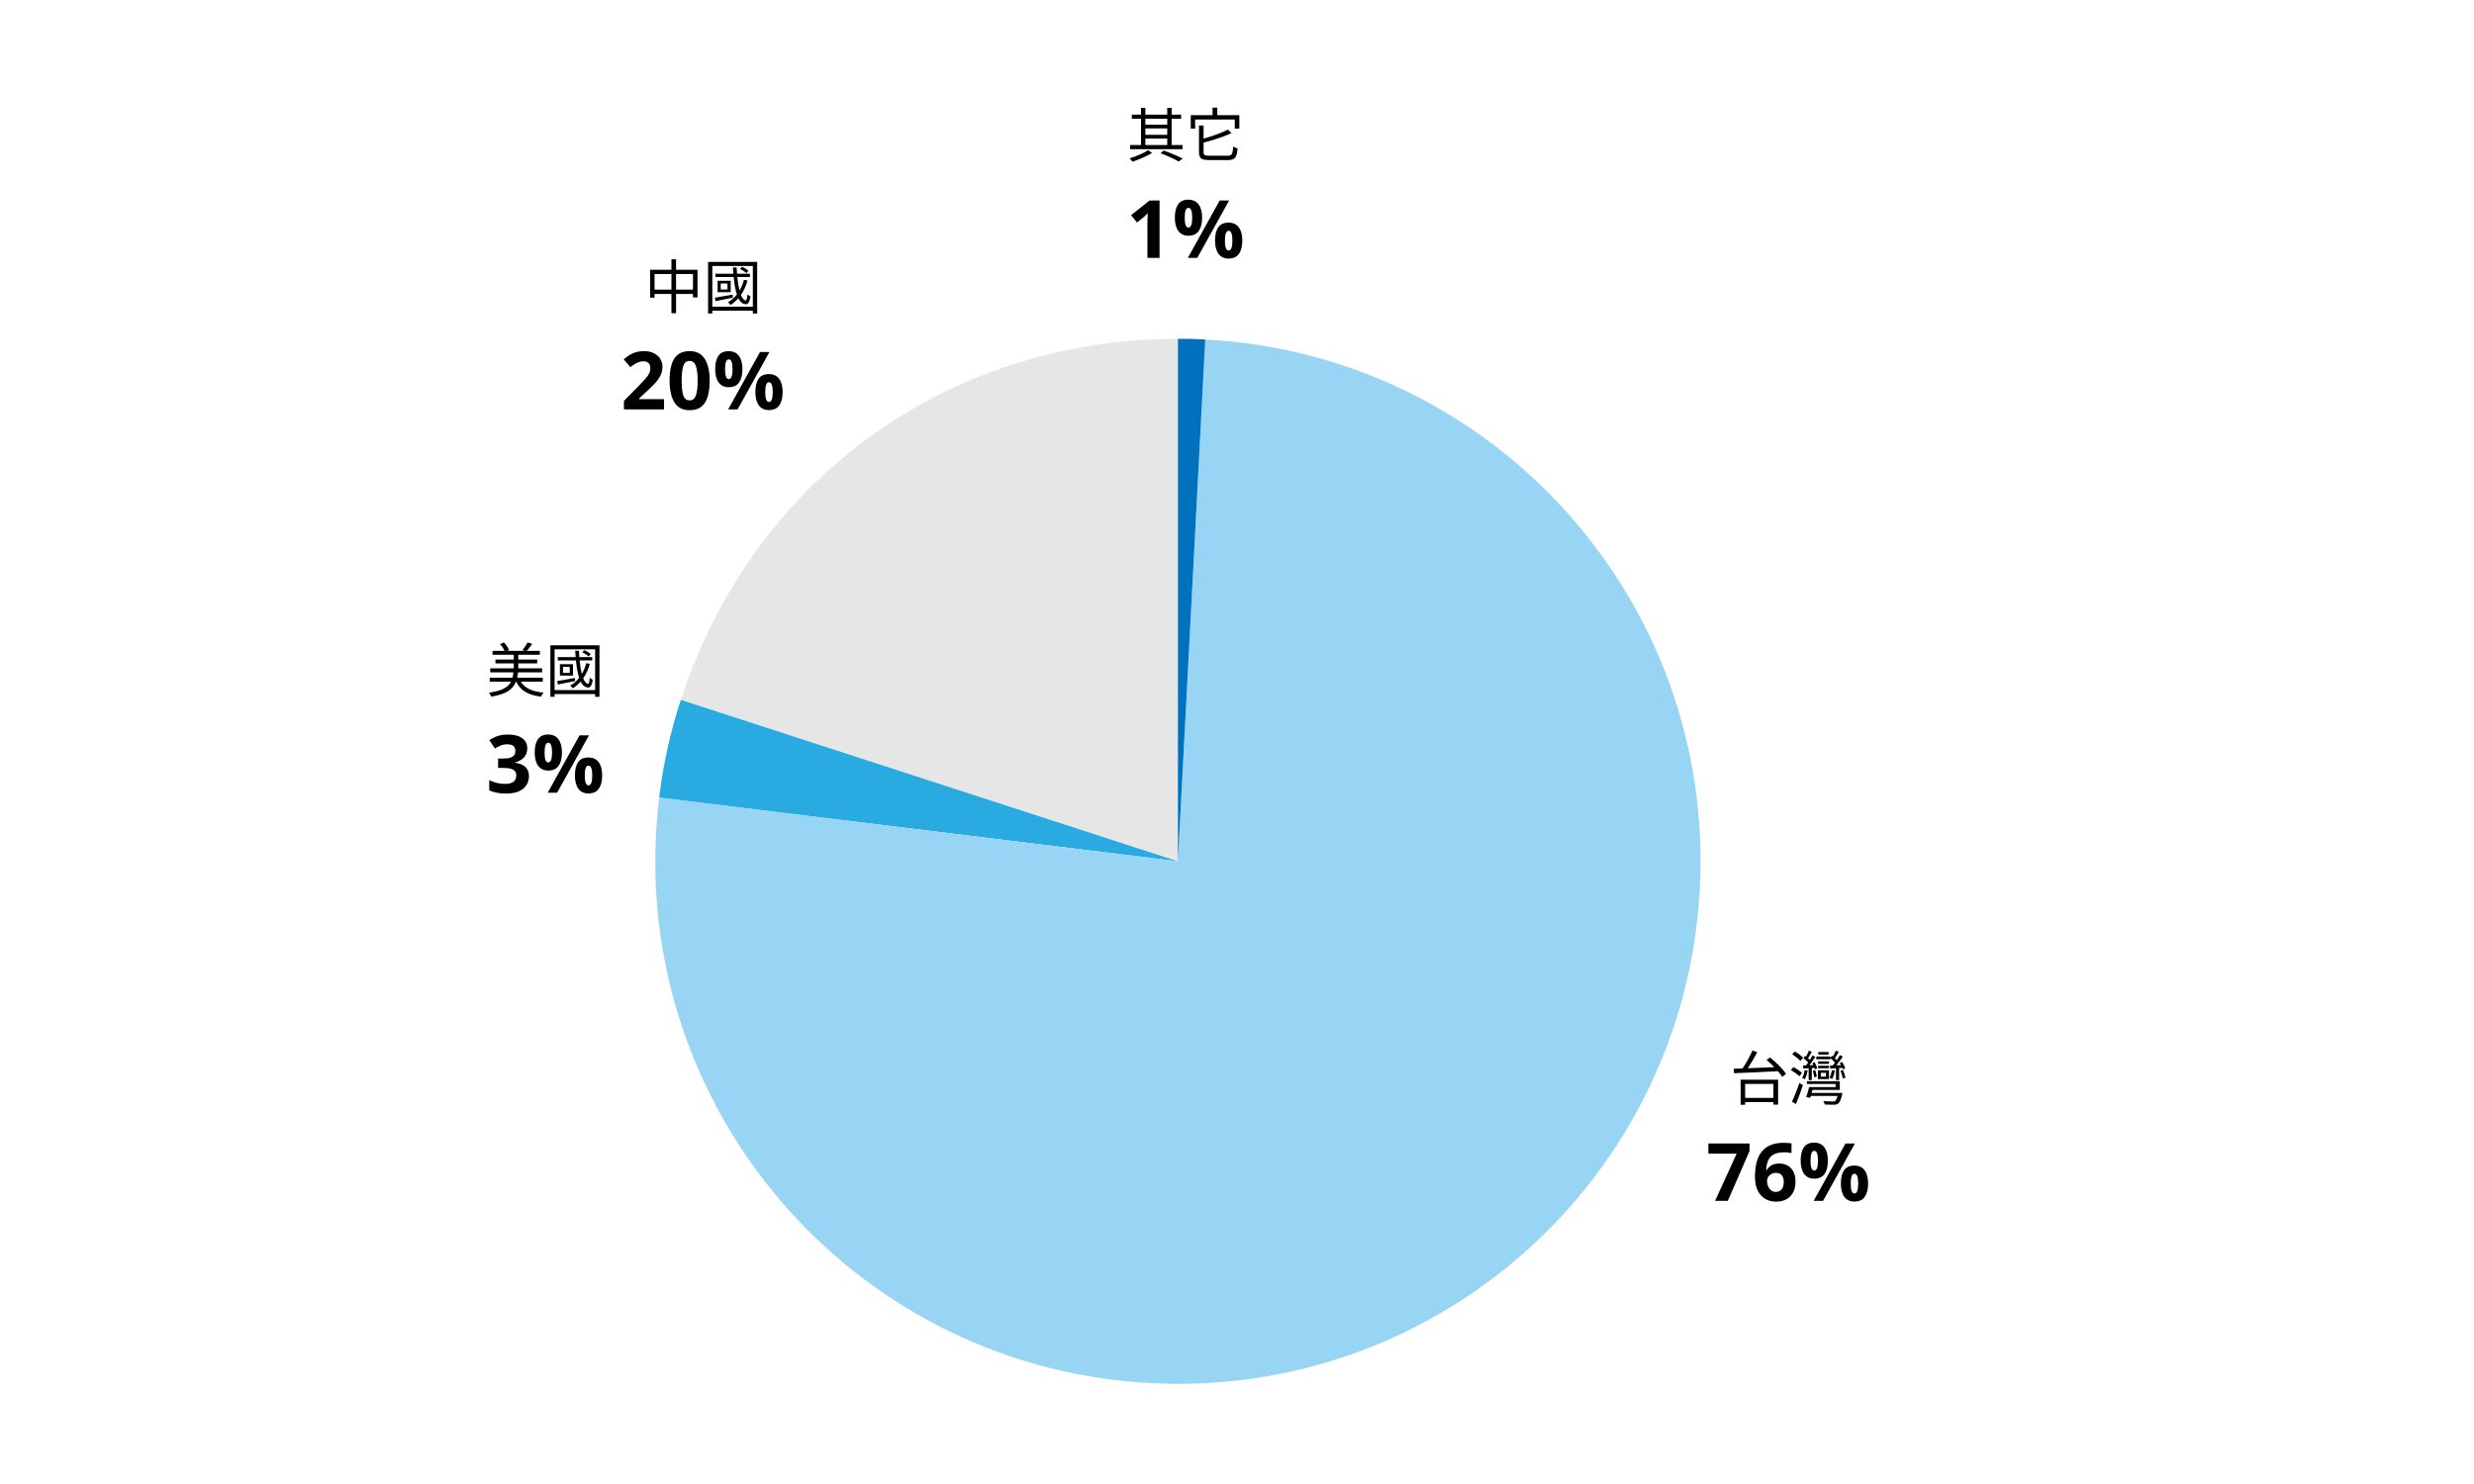
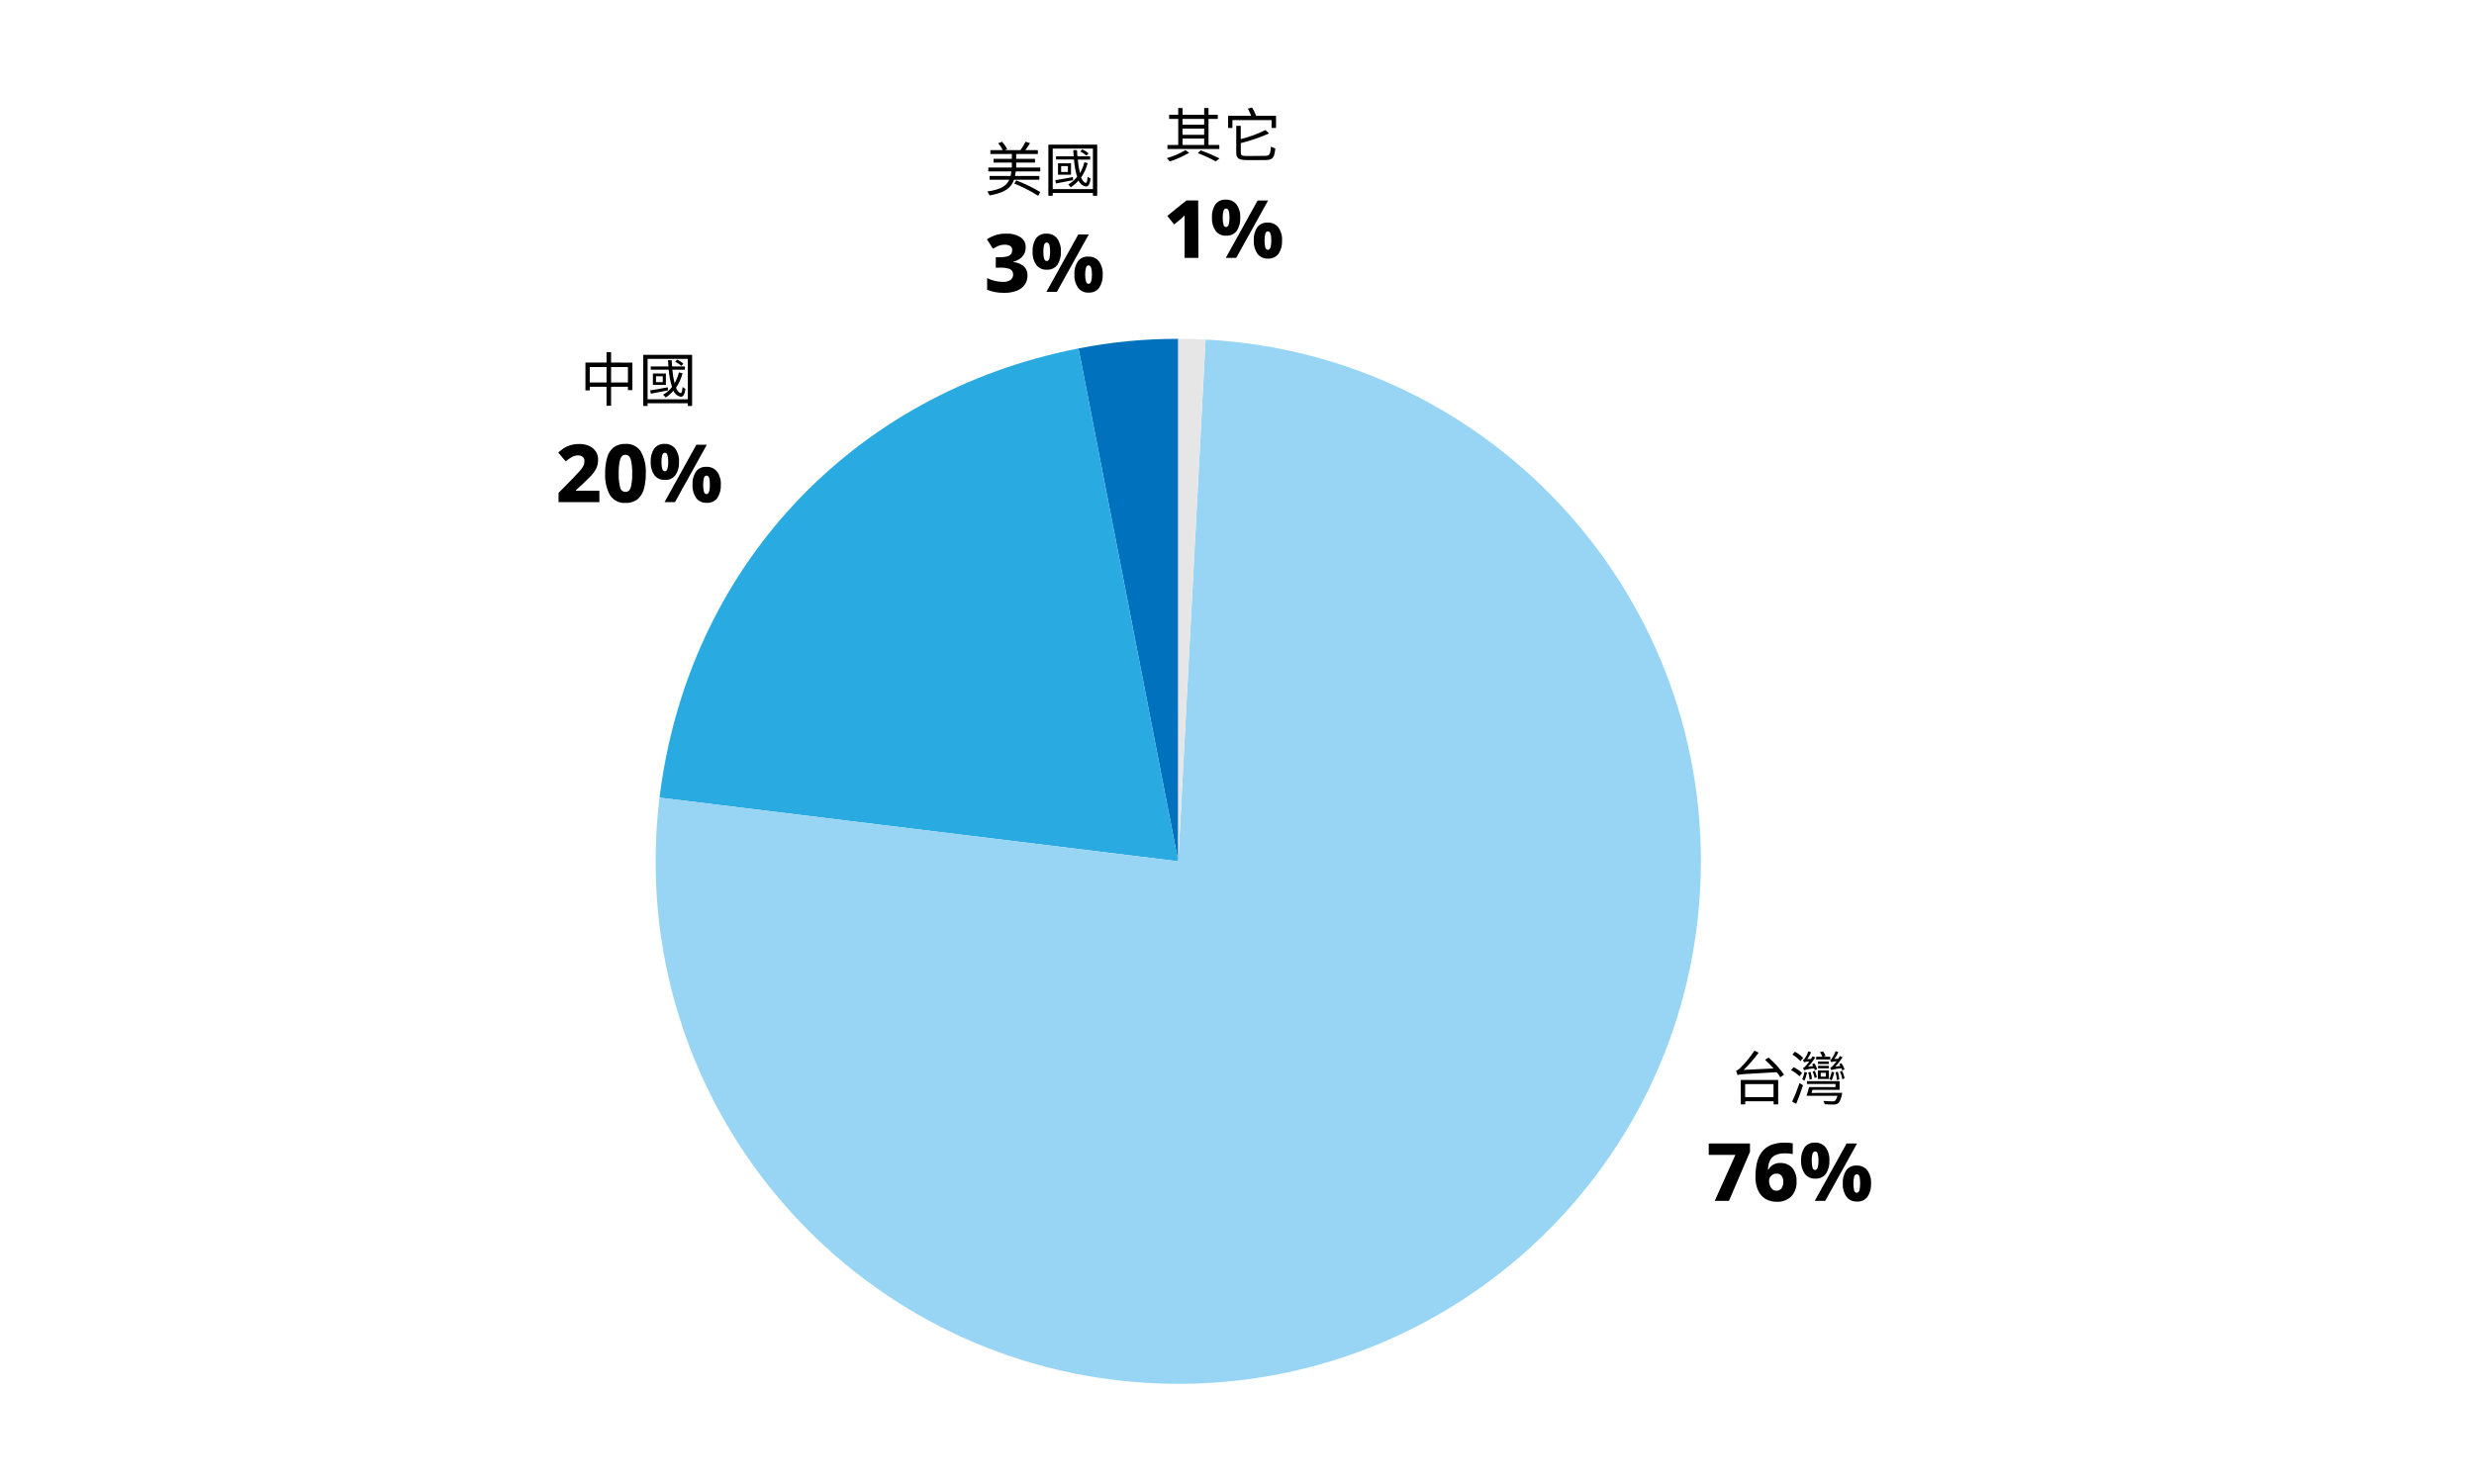
<svg xmlns="http://www.w3.org/2000/svg" viewBox="0 0 800 480">
  <defs>
-     <style>.a{fill:#e6e6e6;}.b{fill:#29abe2;}.c{fill:#98d5f4;}.d{fill:#0071bc;}.e{font-size:26px;font-family:NotoSans-ExtraBold, Noto Sans;font-weight:800;}.f{font-size:19px;font-family:SourceHanSansTW-Regular-B5pc-H, Source Han Sans TW;}</style>
+     <style>.a{fill:#0071bc;}.b{fill:#29abe2;}.c{fill:#98d5f4;}.d{fill:#e6e6e6;}</style>
  </defs>
-   <path class="a" d="M380.89,278.59,220.17,226.37c23.07-71,86.05-116.77,160.72-116.77Z" />
-   <path class="b" d="M380.89,278.59,213.15,258a163,163,0,0,1,7-31.63Z" />
-   <path class="c" d="M380.89,278.59l8.84-168.76a169,169,0,1,1-177.6,159.92c.19-3.73.57-8.05,1-11.75Z" />
-   <path class="d" d="M380.89,278.59v-169c3.73,0,5.12,0,8.84.23Z" />
-   <text class="e" transform="translate(364.22 83.41)">1%</text>
-   <text class="e" transform="translate(200.71 132.41)">20%</text>
-   <text class="e" transform="translate(157.22 256.41)">3%</text>
-   <text class="e" transform="translate(551.71 388.41)">76%</text>
-   <text class="f" transform="translate(364.41 50.81)">其它</text>
-   <text class="f" transform="translate(208.41 99.81)">中國</text>
-   <text class="f" transform="translate(157.41 223.81)">美國</text>
-   <text class="f" transform="translate(559.41 355.81)">台灣</text>
+   <path class="a" d="M381,278.59,348.75,112.7A164,164,0,0,1,381,109.6Z" />
+   <path class="b" d="M381,278.59,213.27,258c9.09-74.11,62.19-131,135.48-145.3Z" />
+   <path class="c" d="M381,278.59l8.84-168.76a169,169,0,1,1-177.6,159.92c.19-3.73.57-8.05,1-11.75Z" />
+   <path class="d" d="M381,278.59v-169c3.73,0,5.12,0,8.84.23Z" />
+   <path d="M387.53,83.41h-4.47v-10c0-.23,0-.56,0-1s0-.93,0-1.43,0-1,0-1.36a5.92,5.92,0,0,1-.57.61c-.25.24-.47.44-.68.62l-2.13,1.74-2.21-2.76,6.16-5h3.82Z" />
+   <path d="M396.42,64.58a4.12,4.12,0,0,1,3.41,1.53,6.68,6.68,0,0,1,1.22,4.27,7.15,7.15,0,0,1-1.14,4.31,4.07,4.07,0,0,1-3.49,1.54,4,4,0,0,1-3.33-1.54,6.94,6.94,0,0,1-1.19-4.31A7.06,7.06,0,0,1,393,66.11,3.93,3.93,0,0,1,396.42,64.58Zm.05,2.87c-.39,0-.68.25-.84.75a7.31,7.31,0,0,0-.25,2.21,7.67,7.67,0,0,0,.25,2.24c.16.52.45.78.84.78s.69-.26.85-.78a8,8,0,0,0,.25-2.24,7.65,7.65,0,0,0-.25-2.21C397.16,67.7,396.87,67.45,396.47,67.45Zm13.58-2.6-10.3,18.56h-3.38l10.3-18.56ZM409.94,72a4.12,4.12,0,0,1,3.41,1.52,6.68,6.68,0,0,1,1.22,4.27,7.17,7.17,0,0,1-1.14,4.31,4.07,4.07,0,0,1-3.49,1.54,3.94,3.94,0,0,1-3.32-1.54,6.9,6.9,0,0,1-1.2-4.31,7.06,7.06,0,0,1,1.12-4.27A3.92,3.92,0,0,1,409.94,72Zm.06,2.83c-.4,0-.69.26-.85.78a9.89,9.89,0,0,0,0,4.42c.16.52.45.78.85.78.72,0,1.09-1,1.09-3S410.72,74.83,410,74.83Z" />
+   <path d="M193.83,162.41H180.62v-3l4.6-4.65c.94-1,1.68-1.77,2.24-2.4a7.61,7.61,0,0,0,1.18-1.65,3.43,3.43,0,0,0,.35-1.52,1.73,1.73,0,0,0-.58-1.44,2.37,2.37,0,0,0-1.47-.46,4.15,4.15,0,0,0-1.94.5,11.77,11.77,0,0,0-2.07,1.43l-2.42-2.84a17.73,17.73,0,0,1,1.72-1.36,8,8,0,0,1,2.15-1,9.55,9.55,0,0,1,3-.41,7.33,7.33,0,0,1,3.23.67,5.09,5.09,0,0,1,2.08,1.79,4.74,4.74,0,0,1,.72,2.59,6.7,6.7,0,0,1-.59,2.83A10.06,10.06,0,0,1,191,154c-.78.83-1.74,1.76-2.86,2.8l-1.93,1.77v.16h7.6Z" />
+   <path d="M208.83,153.13a17.84,17.84,0,0,1-.64,5.12,6.39,6.39,0,0,1-2.08,3.28,6.05,6.05,0,0,1-3.86,1.14,5.47,5.47,0,0,1-5-2.52,13.33,13.33,0,0,1-1.57-7,18,18,0,0,1,.64-5.14,6.38,6.38,0,0,1,2.08-3.29,6.05,6.05,0,0,1,3.86-1.14,5.47,5.47,0,0,1,5,2.52A13.19,13.19,0,0,1,208.83,153.13Zm-8.76,0a16.6,16.6,0,0,0,.45,4.48,1.77,1.77,0,0,0,1.73,1.5c.85,0,1.42-.5,1.73-1.5a16.6,16.6,0,0,0,.45-4.48,16.89,16.89,0,0,0-.45-4.49c-.31-1-.88-1.52-1.73-1.52s-1.43.51-1.73,1.52A16.89,16.89,0,0,0,200.07,153.13Z" />
+   <path d="M214.94,143.58a4.1,4.1,0,0,1,3.4,1.53,6.62,6.62,0,0,1,1.23,4.27,7.14,7.14,0,0,1-1.15,4.31,4,4,0,0,1-3.48,1.54,4,4,0,0,1-3.33-1.54,6.88,6.88,0,0,1-1.2-4.31,7.13,7.13,0,0,1,1.12-4.27A4,4,0,0,1,214.94,143.58Zm.05,2.87c-.4,0-.68.25-.85.75a7.71,7.71,0,0,0-.24,2.21,8.09,8.09,0,0,0,.24,2.24c.17.52.45.78.85.78s.68-.26.84-.78a7.67,7.67,0,0,0,.25-2.24,7.31,7.31,0,0,0-.25-2.21Q215.59,146.45,215,146.45Zm13.57-2.6-10.29,18.56h-3.38l10.29-18.56Zm-.1,7.15a4.1,4.1,0,0,1,3.4,1.52,6.62,6.62,0,0,1,1.23,4.27,7.17,7.17,0,0,1-1.15,4.31,4,4,0,0,1-3.48,1.54,4,4,0,0,1-3.33-1.54,6.9,6.9,0,0,1-1.2-4.31,7.13,7.13,0,0,1,1.12-4.27A3.94,3.94,0,0,1,228.46,151Zm0,2.83q-.6,0-.84.78a9.89,9.89,0,0,0,0,4.42q.24.78.84.78c.73,0,1.09-1,1.09-3S229.24,153.83,228.51,153.83Z" />
+   <path d="M331.66,80a4.42,4.42,0,0,1-.54,2.24,4.83,4.83,0,0,1-1.47,1.55,6.91,6.91,0,0,1-2,.89v.08a6.1,6.1,0,0,1,3.4,1.37,3.79,3.79,0,0,1,1.2,3,5.19,5.19,0,0,1-.81,2.84,5.48,5.48,0,0,1-2.48,2,10.68,10.68,0,0,1-4.33.75,15.26,15.26,0,0,1-2.95-.26,13.93,13.93,0,0,1-2.48-.75V89.94a11.07,11.07,0,0,0,4.89,1.22,4.37,4.37,0,0,0,2.74-.64,2.16,2.16,0,0,0,.77-1.75,2,2,0,0,0-.37-1.2,2.28,2.28,0,0,0-1.29-.75,9.63,9.63,0,0,0-2.58-.26H322V83.2h1.3a8.17,8.17,0,0,0,2.45-.28,2.32,2.32,0,0,0,1.21-.8,2,2,0,0,0,.35-1.15c0-1.22-.8-1.82-2.39-1.82a5.22,5.22,0,0,0-2.28.47,17.3,17.3,0,0,0-1.55.8l-1.95-3a11.1,11.1,0,0,1,2.6-1.31,10.91,10.91,0,0,1,3.7-.54A7.9,7.9,0,0,1,330,76.73,3.68,3.68,0,0,1,331.66,80Z" />
+   <path d="M338.42,75.58a4.12,4.12,0,0,1,3.41,1.53,6.68,6.68,0,0,1,1.22,4.27,7.15,7.15,0,0,1-1.14,4.31,4.07,4.07,0,0,1-3.49,1.54,4,4,0,0,1-3.33-1.54,6.94,6.94,0,0,1-1.19-4.31A7.06,7.06,0,0,1,335,77.11,3.93,3.93,0,0,1,338.42,75.58Zm.05,2.87c-.39,0-.68.25-.84.75a7.31,7.31,0,0,0-.25,2.21,7.67,7.67,0,0,0,.25,2.24c.16.52.45.78.84.78s.69-.26.85-.78a8,8,0,0,0,.25-2.24,7.65,7.65,0,0,0-.25-2.21C339.16,78.7,338.87,78.45,338.47,78.45Zm13.58-2.6-10.3,18.56h-3.38l10.3-18.56ZM351.94,83a4.12,4.12,0,0,1,3.41,1.52,6.68,6.68,0,0,1,1.22,4.27,7.17,7.17,0,0,1-1.14,4.31,4.07,4.07,0,0,1-3.49,1.54,3.94,3.94,0,0,1-3.32-1.54,6.9,6.9,0,0,1-1.2-4.31,7.06,7.06,0,0,1,1.12-4.27A3.92,3.92,0,0,1,351.94,83Zm.06,2.83c-.4,0-.69.26-.85.78a9.89,9.89,0,0,0,0,4.42c.16.52.45.78.85.78.72,0,1.09-1,1.09-3S352.72,85.83,352,85.83Z" />
+   <path d="M554.49,388.41l6.68-14.87h-8.63v-3.69h13.34v2.7l-6.79,15.86Z" />
+   <path d="M567.65,380.53a21.13,21.13,0,0,1,.23-3.17,12.47,12.47,0,0,1,.82-3,7.87,7.87,0,0,1,1.65-2.47,7.32,7.32,0,0,1,2.73-1.69,11.77,11.77,0,0,1,4.06-.61c.36,0,.8,0,1.31.05a10.16,10.16,0,0,1,1.26.16v3.48c-.35-.07-.72-.12-1.13-.17s-.86-.06-1.37-.06a6.84,6.84,0,0,0-3.27.65,3.75,3.75,0,0,0-1.68,1.84,8.08,8.08,0,0,0-.58,2.79h.15a4.66,4.66,0,0,1,1.43-1.54,4.25,4.25,0,0,1,2.42-.62,4.92,4.92,0,0,1,3.85,1.56,6.36,6.36,0,0,1,1.4,4.39A6.47,6.47,0,0,1,579.2,387a6.33,6.33,0,0,1-4.69,1.72,7,7,0,0,1-3.5-.87,6.05,6.05,0,0,1-2.45-2.68A10.11,10.11,0,0,1,567.65,380.53Zm6.78,4.6a2,2,0,0,0,1.6-.7,3.3,3.3,0,0,0,.61-2.21,3.1,3.1,0,0,0-.52-1.9,1.93,1.93,0,0,0-1.64-.7,2.26,2.26,0,0,0-1.79.73,2.34,2.34,0,0,0-.65,1.59,4.54,4.54,0,0,0,.26,1.49,2.94,2.94,0,0,0,.79,1.22A1.93,1.93,0,0,0,574.43,385.13Z" />
+   <path d="M586.94,369.58a4.1,4.1,0,0,1,3.4,1.53,6.62,6.62,0,0,1,1.22,4.27,7.15,7.15,0,0,1-1.14,4.31,4,4,0,0,1-3.48,1.54,4,4,0,0,1-3.33-1.54,6.88,6.88,0,0,1-1.2-4.31,7.13,7.13,0,0,1,1.12-4.27A4,4,0,0,1,586.94,369.58Zm0,2.87c-.4,0-.68.25-.85.75a7.71,7.71,0,0,0-.24,2.21,8,8,0,0,0,.24,2.23c.17.53.45.79.85.79s.68-.26.84-.79a7.55,7.55,0,0,0,.25-2.23,7.31,7.31,0,0,0-.25-2.21Q587.59,372.45,587,372.45Zm13.57-2.6-10.3,18.56h-3.38l10.3-18.56Zm-.1,7.15a4.1,4.1,0,0,1,3.4,1.52,6.62,6.62,0,0,1,1.22,4.27,7.17,7.17,0,0,1-1.14,4.31,4,4,0,0,1-3.48,1.54,4,4,0,0,1-3.33-1.54,6.9,6.9,0,0,1-1.2-4.31,7.13,7.13,0,0,1,1.12-4.27A3.94,3.94,0,0,1,600.46,377Zm0,2.83c-.4,0-.68.26-.85.78a10.3,10.3,0,0,0,0,4.42c.17.52.45.78.85.78.73,0,1.09-1,1.09-3S601.24,379.83,600.51,379.83Z" />
+   <path d="M384.54,49.42a33.19,33.19,0,0,1-6.28,2.81,9.93,9.93,0,0,0-.93-1.08,25,25,0,0,0,6-2.6Zm9.75-1.22H377.51V46.89H381V38.46h-2.94V37.13H381V34.94h1.39v2.19h7V34.94h1.4v2.19h3v1.33h-3v8.43h3.48Zm-11.91-9.74v1.88h7V38.46Zm0,5.15h7v-2h-7Zm0,3.28h7V44.82h-7Zm5.87,1.75a47.91,47.91,0,0,1,6.1,2.62l-1.26.93a41,41,0,0,0-5.79-2.66Z" />
+   <path d="M412.62,37.47v3.91h-1.44V38.84H398.51v2.54h-1.39V37.47h7.47a14,14,0,0,0-1.08-2.32l1.36-.38a14.83,14.83,0,0,1,1.3,2.63l-.25.07Zm-3.55,12.94c1.5,0,1.71-.48,1.9-3a5.06,5.06,0,0,0,1.41.58c-.27,3-.82,3.78-3.29,3.78h-5.87c-2.68,0-3.46-.53-3.46-2.56V40.7h1.45V45a40,40,0,0,0,8-2.94l1.15,1.1a52.33,52.33,0,0,1-9.13,3.12v3c0,1,.32,1.18,2,1.18Z" />
+   <path d="M204.49,117.29v8.89h-1.44V125.1H197.6v6.15h-1.47V125.1H190.7v1.17h-1.39v-9h6.82v-3.38h1.47v3.38Zm-8.36,6.42v-5H190.7v5Zm6.92,0v-5H197.6v5Z" />
+   <path d="M223.8,114.78v16.53h-1.39v-.88h-13v.88H208V114.78Zm-1.39,14.38V116.07h-13v13.09ZM216,126.27c-2,.38-4,.78-5.55,1.07l-.19-1.07c1.45-.22,3.55-.6,5.68-1Zm4.71-5.52a14.7,14.7,0,0,1-2.11,4.65c.4,1,.91,1.65,1.54,1.75.27.07.46-.74.59-2a3.63,3.63,0,0,0,.91.63c-.25,2.07-.89,2.83-1.88,2.45a3.08,3.08,0,0,1-2-1.84,12.05,12.05,0,0,1-2.5,2.18,7,7,0,0,0-.84-.89,10.08,10.08,0,0,0,2.87-2.49,27.41,27.41,0,0,1-1.05-5.61h-5.81v-1.06h5.72q-.09-1-.15-2h1.21l.12,2h4.14v1.06h-4.05a26.42,26.42,0,0,0,.71,4.37,13.13,13.13,0,0,0,1.4-3.49Zm-5.39.07v3.69h-4.2v-3.69Zm-1,.89h-2.19v1.9h2.19Zm6-3.36a7.6,7.6,0,0,0-2-1.33l.66-.7a7.84,7.84,0,0,1,2,1.29Z" />
+   <path d="M336.38,54.19v1.25h-7.92a12.58,12.58,0,0,1-.23,1.47h7.85v1.23h-8.19c-.89,2.6-2.92,4.22-7.9,5.07a4.84,4.84,0,0,0-.74-1.27c4.39-.63,6.25-1.84,7.1-3.8H320V56.91h6.78a10.71,10.71,0,0,0,.25-1.47h-7.45V54.19h7.62v-1.6h-5.91V51.36h5.91V49.82h-6.95V48.55h4a10.87,10.87,0,0,0-1.47-2.21l1.22-.49a9.31,9.31,0,0,1,1.67,2.39l-.68.31h5a21.39,21.39,0,0,0,1.64-2.7l1.44.44c-.46.78-1,1.59-1.52,2.26h4.05v1.27h-7v1.54h6.08v1.23h-6.08v1.6Zm-7.77,4.16a47.69,47.69,0,0,1,7.76,3.76l-.67,1.22A45.23,45.23,0,0,0,328,59.39Z" />
+   <path d="M354.8,46.78V63.31h-1.39v-.88h-13v.88H339V46.78Zm-1.39,14.38V48.07h-13V61.16ZM347,58.27c-2,.38-4,.78-5.55,1.07l-.19-1.07c1.45-.22,3.55-.6,5.68-1Zm4.71-5.52a14.7,14.7,0,0,1-2.11,4.65c.4,1,.91,1.65,1.54,1.75.27.07.46-.74.59-2a3.63,3.63,0,0,0,.91.63c-.25,2.07-.89,2.83-1.88,2.45a3.08,3.08,0,0,1-2-1.84,12.05,12.05,0,0,1-2.5,2.18,7,7,0,0,0-.84-.89,10.08,10.08,0,0,0,2.87-2.49,27.41,27.41,0,0,1-1-5.61h-5.81V50.56h5.72q-.09-1-.15-2h1.21q.06,1,.12,2h4.14v1.06h-4a26.42,26.42,0,0,0,.71,4.37,13.13,13.13,0,0,0,1.4-3.49Zm-5.39.07v3.69h-4.2V52.82Zm-1,.89h-2.19v1.9h2.19Zm6-3.36a7.6,7.6,0,0,0-2-1.33l.66-.7A7.84,7.84,0,0,1,352,49.61Z" />
+   <path d="M571.89,342.07a30.42,30.42,0,0,1,5,5.51l-1.2.86a12,12,0,0,0-1.16-1.64c-10.84.61-11.95.65-12.69.91a10,10,0,0,0-.45-1.38,3.78,3.78,0,0,0,1.54-1.12,32.08,32.08,0,0,0,4.37-5.36l1.38.63a41.83,41.83,0,0,1-4.86,5.58l9.69-.47a34.87,34.87,0,0,0-2.76-2.8Zm-9,7.24H575v7.9h-1.48v-1h-9.18v1h-1.42Zm1.42,1.35v4.2h9.18v-4.2Z" />
+   <path d="M581.89,348.13a12.12,12.12,0,0,0-2.72-2l.8-.95a11.36,11.36,0,0,1,2.77,1.88Zm-2.36,8.17a59.18,59.18,0,0,0,2.38-6l1.1.74c-.63,2-1.46,4.29-2.2,6Zm2.68-13.09a12.28,12.28,0,0,0-2.62-2.11l.82-.93a11.43,11.43,0,0,1,2.66,2Zm2.11,3.71a10.48,10.48,0,0,1-.83,2.62,5.76,5.76,0,0,0-.71-.46,8.27,8.27,0,0,0,.72-2.35Zm2.55-.76c-.06-.17-.14-.38-.23-.59a14.29,14.29,0,0,0-3.29.59,3.85,3.85,0,0,0-.32-.74c.28,0,.55-.29.87-.67a11,11,0,0,0,1.18-1.42,7.47,7.47,0,0,0-1.75.26,3.78,3.78,0,0,0-.32-.72c.21,0,.38-.21.59-.48a9.81,9.81,0,0,0,1.16-2.35l.89.32a10.81,10.81,0,0,1-1.27,2.22l1.25-.07a9.69,9.69,0,0,0,.51-.86l.86.37a17.58,17.58,0,0,1-2.34,3l1.67-.2c-.11-.23-.24-.42-.36-.63l.73-.25a8.89,8.89,0,0,1,.91,1.88Zm8.81,7.31a3.61,3.61,0,0,1-.07.57c-.37,1.63-.75,2.47-1.26,2.85a2.25,2.25,0,0,1-1.42.36c-.57,0-1.71,0-2.91-.08a2.74,2.74,0,0,0-.4-1.08c1.22.12,2.45.13,2.93.13s.61,0,.79-.15.58-.7.82-1.63h-10a28,28,0,0,0,.82-2.83h8.56v-1H584.3v-.91h10.56v2.81h-8.79c-.08.32-.17.65-.27,1Zm-10.54-4.26a10.28,10.28,0,0,0-.42-2.33l.74-.19a9.07,9.07,0,0,1,.46,2.26Zm1.69-2.83a10.13,10.13,0,0,1,.68,2l-.72.32a10.16,10.16,0,0,0-.66-2.13Zm5-3.7h-4.56v-.87h2a7.74,7.74,0,0,0-.74-1.5l1-.25a9.4,9.4,0,0,1,.82,1.5l-.83.25h2.33Zm-4,3.55h3.57V349h-3.57Zm3.55-2.09h-3.5v-.8h3.5Zm-3.5.61h3.5v.78h-3.5Zm.88,3.5h1.67V347h-1.67Zm4.35-1.41a10.9,10.9,0,0,1-.82,2.62,5.28,5.28,0,0,0-.74-.49,7.51,7.51,0,0,0,.74-2.32Zm2.62-.63a5.43,5.43,0,0,0-.27-.7,20.52,20.52,0,0,0-3.32.57c-.06-.13-.21-.53-.32-.74a1.75,1.75,0,0,0,.89-.63c.21-.21.66-.76,1.18-1.44a6.76,6.76,0,0,0-1.77.28,5.71,5.71,0,0,0-.32-.74c.22,0,.36-.19.57-.47a9.11,9.11,0,0,0,1.17-2.34l.9.32a10.64,10.64,0,0,1-1.28,2.21l1.26-.08a9.55,9.55,0,0,0,.51-.85l.87.38a20.38,20.38,0,0,1-2.33,3l1.65-.21c-.11-.23-.23-.42-.34-.61l.68-.26a8.17,8.17,0,0,1,1,2ZM594,349.37a10.77,10.77,0,0,0-.47-2.53l.76-.19a10.51,10.51,0,0,1,.47,2.47Zm1.66-3a9.24,9.24,0,0,1,.81,2.39l-.72.34a10.52,10.52,0,0,0-.78-2.49Z" />
</svg>
